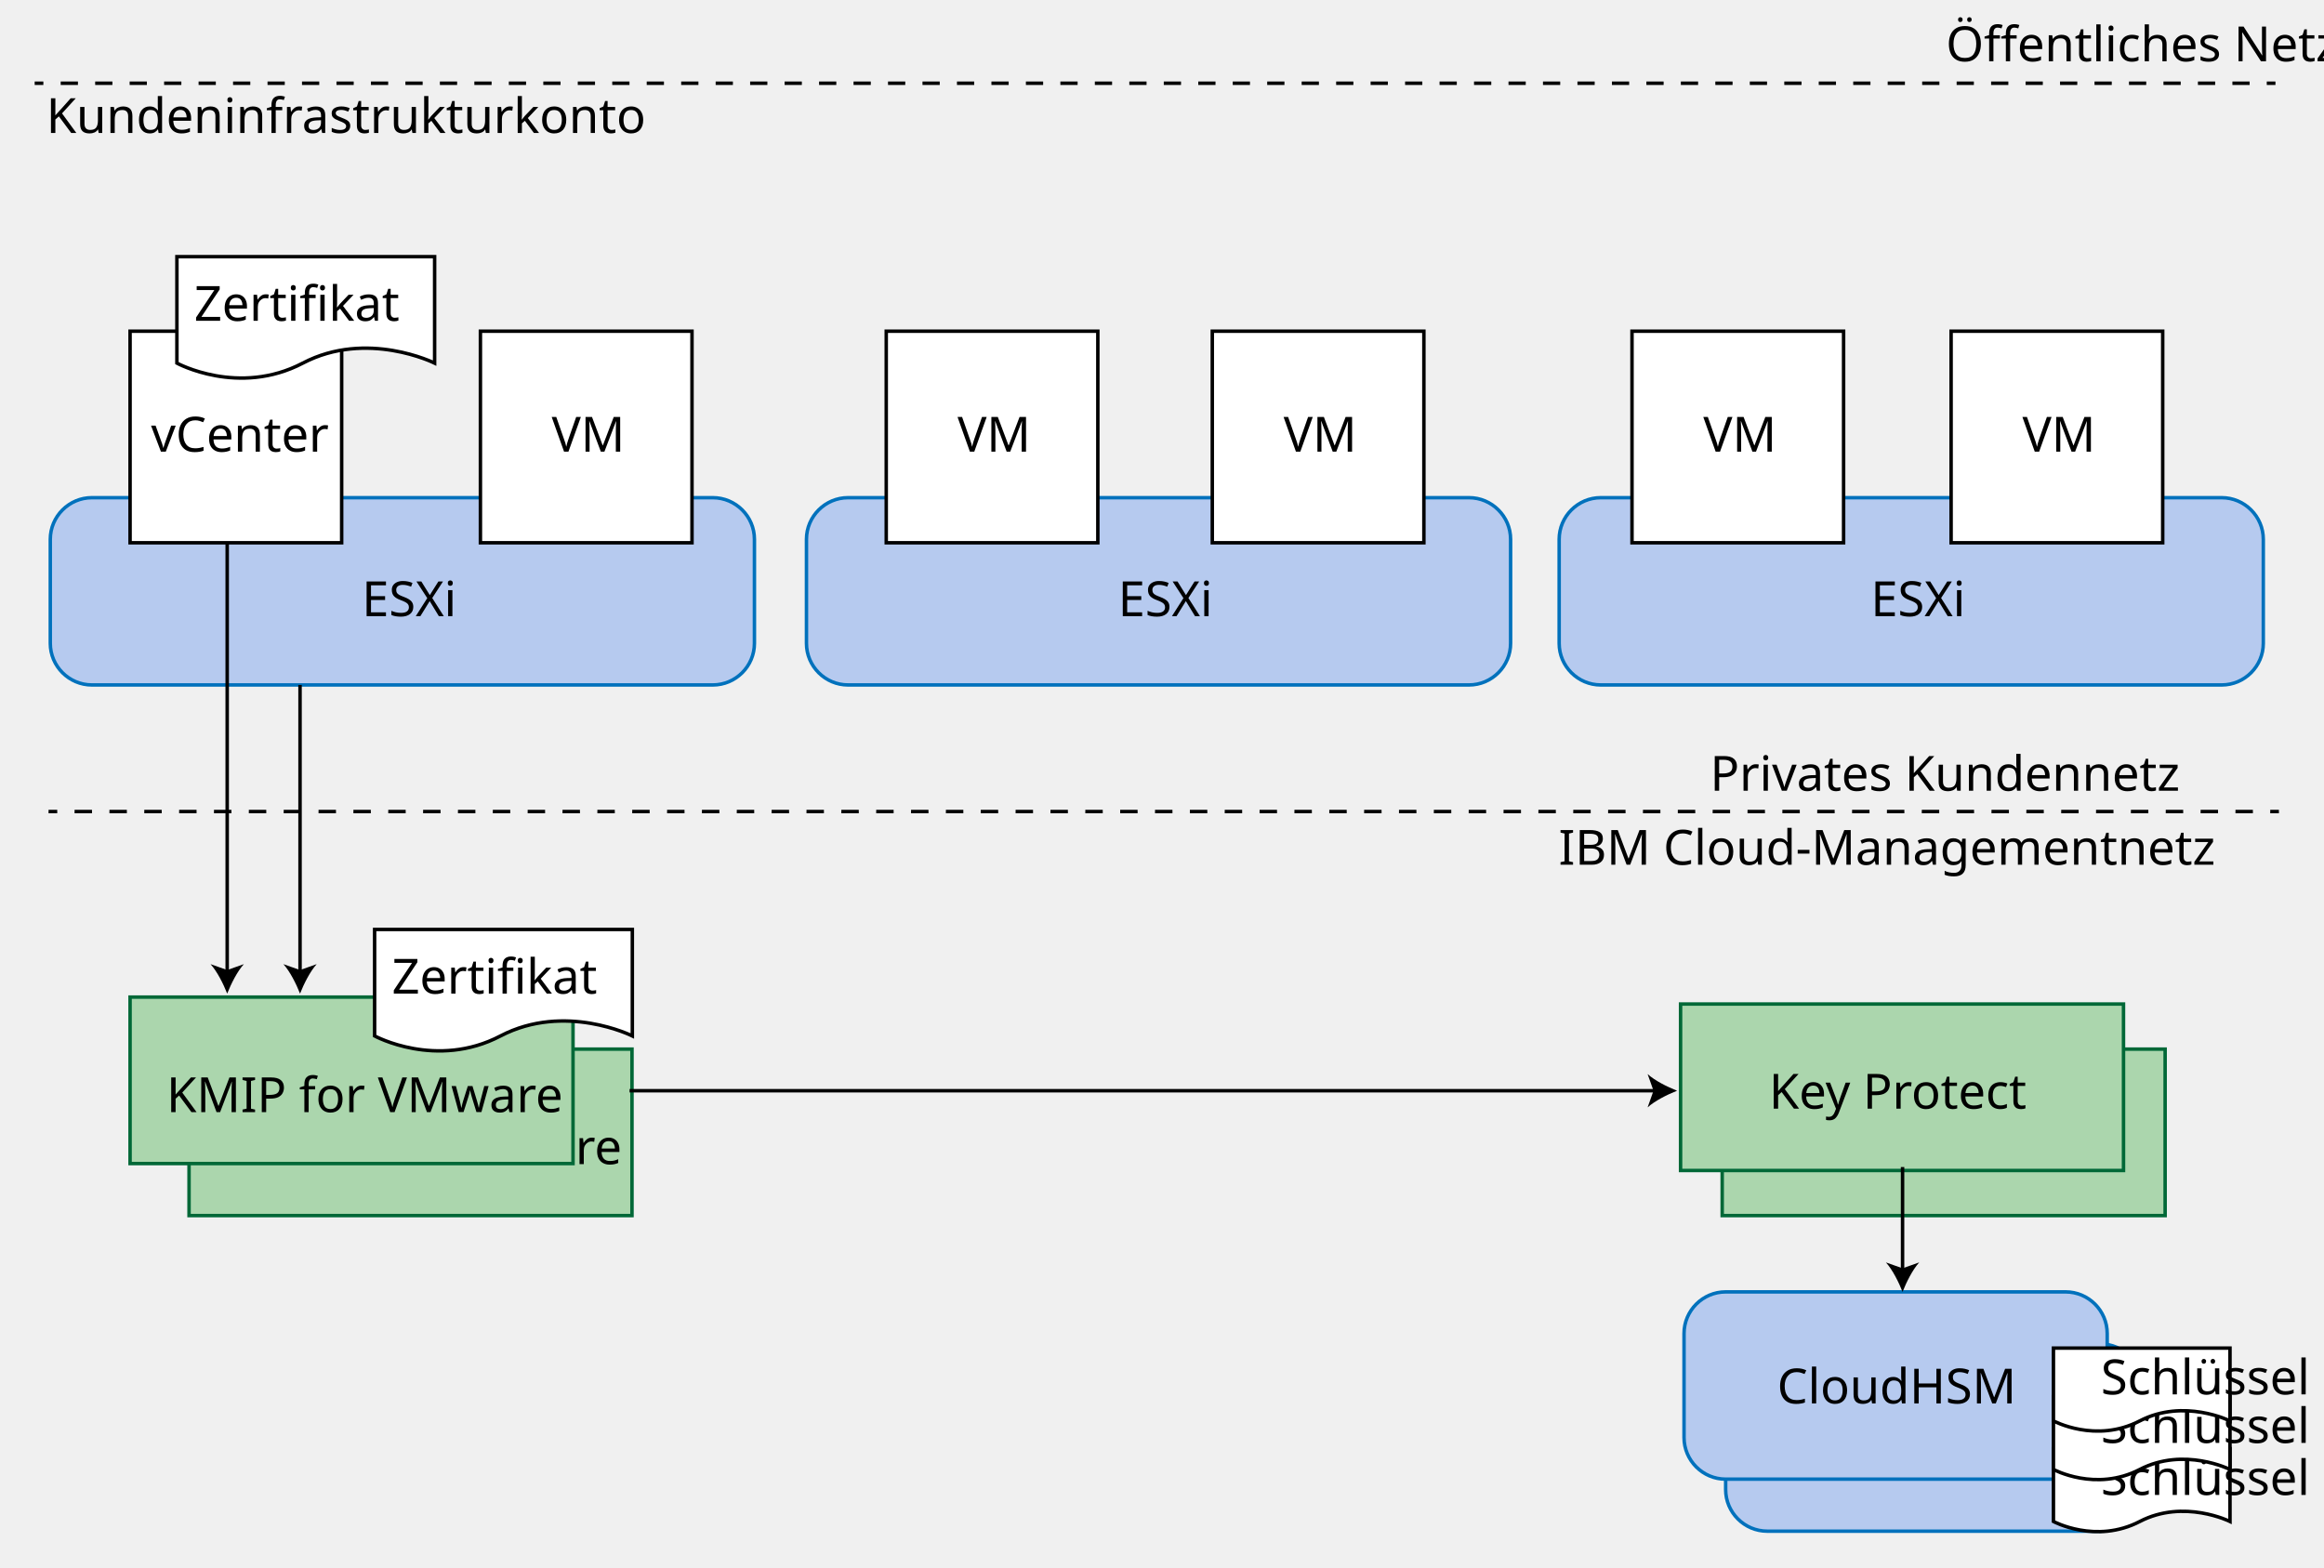
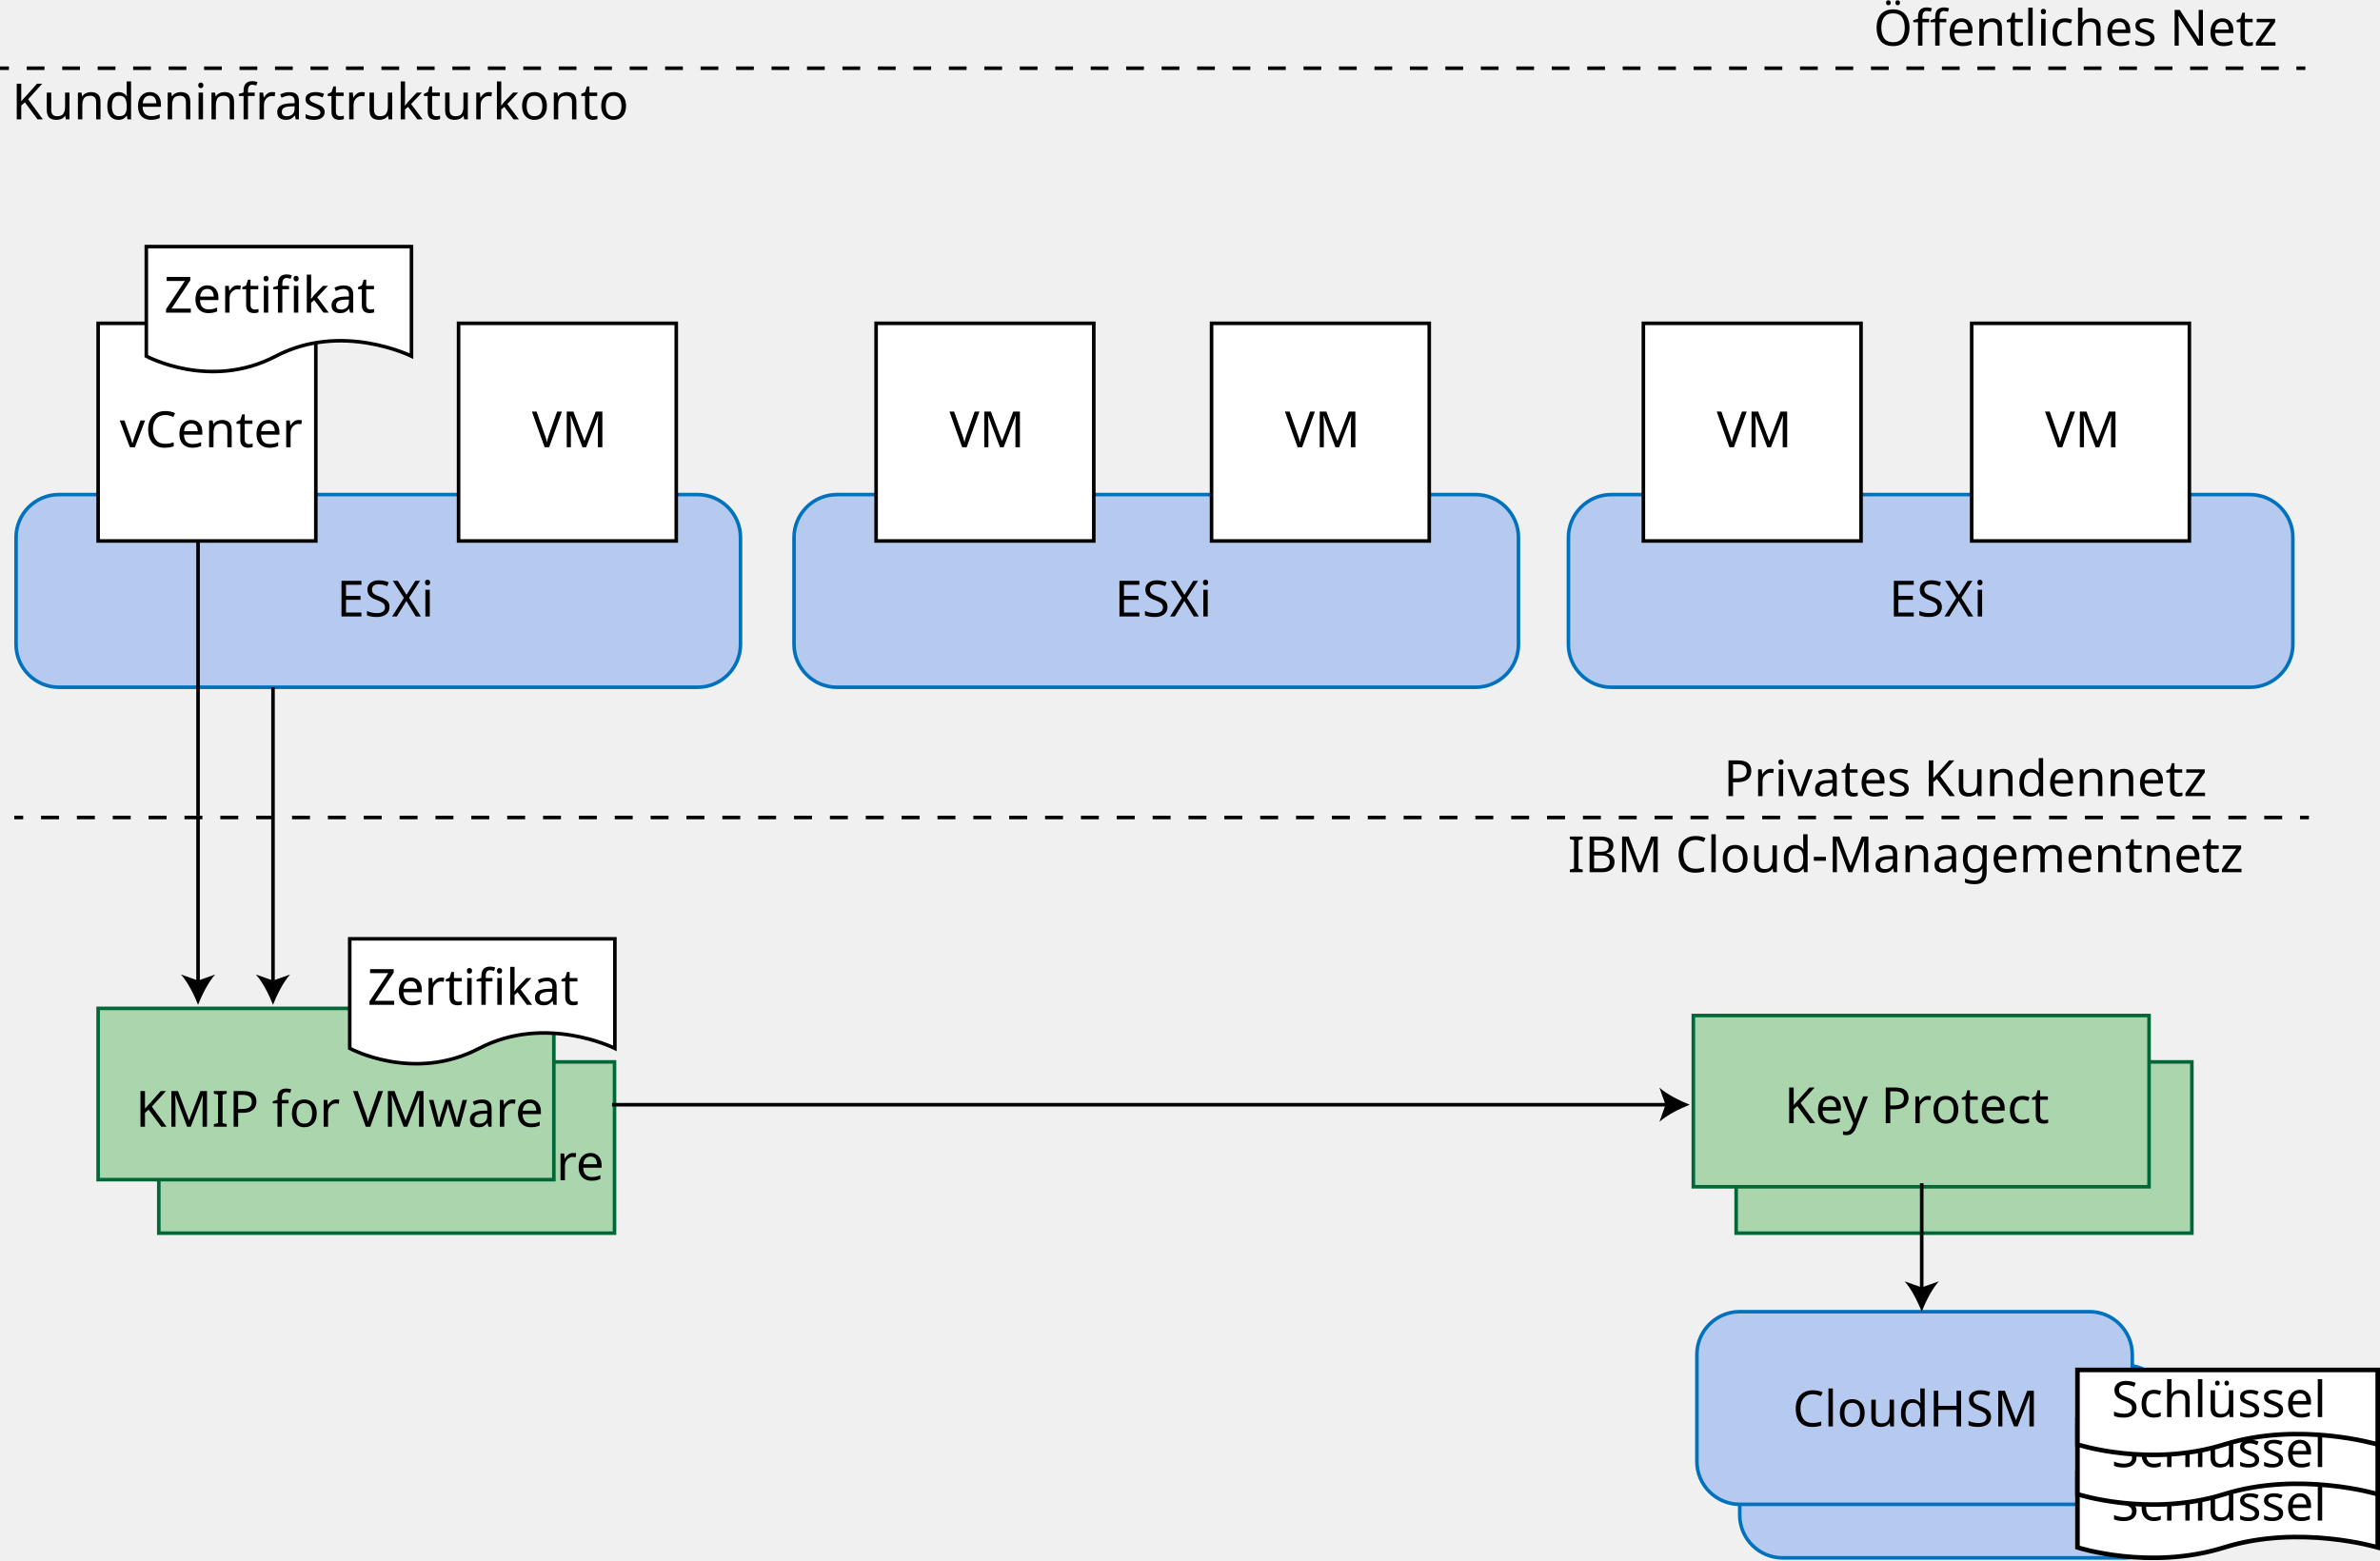
- <svg xmlns="http://www.w3.org/2000/svg" version="1.1" x="0px" y="0px" viewBox="0 0 670 452" style="enable-background:new 0 0 670 452;" xml:space="preserve">
-   <style type="text/css">
+ <svg xmlns="http://www.w3.org/2000/svg" version="1.1" x="0px" y="0px" viewBox="0 0 666.918 437.252" xml:space="preserve" id="svg221" width="666.918" height="437.252">
+   <defs id="defs225">
+ 	
+ 
+ 	
+ 
+ 	
+ 
+ 	
+ 
+ 	
+ 	
+ 
+ 	
+ 
+ 		
+ 		
+ 	
+ 			
+ 			
+ 			
+ 		
+ 				
+ 				
+ 
+ 			
+ 				
+ 				
+ 
+ 			
+ 				
+ 				
+ 
+ 			</defs>
+   <style type="text/css" id="style2">
	.st0{fill:#B6CAEF;stroke:#0071BC;stroke-miterlimit:10;}
	.st1{font-family:'IBMPlexSans';}
	.st2{font-size:14px;}
	.st3{fill:#FFFFFF;}
	.st4{fill:#FFFFFF;stroke:#000000;stroke-miterlimit:10;}
	.st5{fill:#ABD6AD;stroke:#006837;stroke-miterlimit:10;}
	.st6{fill:none;stroke:#000000;stroke-miterlimit:10;}
	.st7{fill:none;stroke:#000000;stroke-miterlimit:10;stroke-dasharray:4.969,4.969;}
	.st8{fill:none;stroke:#000000;stroke-miterlimit:10;stroke-dasharray:5.024,5.024;}
</style>
-   <g id="vCenter_VM_ESXi">
+   <g id="vCenter_VM_ESXi" transform="translate(-10,-4.883297)">
    <g id="ESXi_1">
-       <path class="st0" d="M205.5,197.5h-179c-6.6,0-12-5.4-12-12v-30c0-6.6,5.4-12,12-12h179c6.6,0,12,5.4,12,12v30    C217.5,192.1,212.1,197.5,205.5,197.5z" />
-       <text transform="matrix(1 0 0 1 104.3335 177.6665)" class="st1 st2">ESXi</text>
+       <path class="st0" d="m 205.5,197.5 h -179 c -6.6,0 -12,-5.4 -12,-12 v -30 c 0,-6.6 5.4,-12 12,-12 h 179 c 6.6,0 12,5.4 12,12 v 30 c 0,6.6 -5.4,12 -12,12 z" id="path4" style="fill:#b6caef;stroke:#0071bc;stroke-miterlimit:10" />
+       <text transform="translate(104.3335,177.6665)" class="st1 st2" id="text6" style="font-size:14px;font-family:IBMPlexSans">
+         <tspan id="tspan7" x="0" y="0">ESXi</tspan>
+       </text>
    </g>
    <g id="ESXi_1_1_">
-       <path class="st0" d="M423.5,197.5h-179c-6.6,0-12-5.4-12-12v-30c0-6.6,5.4-12,12-12h179c6.6,0,12,5.4,12,12v30    C435.5,192.1,430.1,197.5,423.5,197.5z" />
-       <text transform="matrix(1 0 0 1 322.3335 177.6665)" class="st1 st2">ESXi</text>
+       <path class="st0" d="m 423.5,197.5 h -179 c -6.6,0 -12,-5.4 -12,-12 v -30 c 0,-6.6 5.4,-12 12,-12 h 179 c 6.6,0 12,5.4 12,12 v 30 c 0,6.6 -5.4,12 -12,12 z" id="path9" style="fill:#b6caef;stroke:#0071bc;stroke-miterlimit:10" />
+       <text transform="translate(322.3335,177.6665)" class="st1 st2" id="text11" style="font-size:14px;font-family:IBMPlexSans">
+         <tspan id="tspan12" x="0" y="0">ESXi</tspan>
+       </text>
    </g>
    <g id="ESXi_1_2_">
-       <path class="st0" d="M640.5,197.5h-179c-6.6,0-12-5.4-12-12v-30c0-6.6,5.4-12,12-12h179c6.6,0,12,5.4,12,12v30    C652.5,192.1,647.1,197.5,640.5,197.5z" />
-       <text transform="matrix(1 0 0 1 539.3335 177.6665)" class="st1 st2">ESXi</text>
+       <path class="st0" d="m 640.5,197.5 h -179 c -6.6,0 -12,-5.4 -12,-12 v -30 c 0,-6.6 5.4,-12 12,-12 h 179 c 6.6,0 12,5.4 12,12 v 30 c 0,6.6 -5.4,12 -12,12 z" id="path14" style="fill:#b6caef;stroke:#0071bc;stroke-miterlimit:10" />
+       <text transform="translate(539.3335,177.6665)" class="st1 st2" id="text16" style="font-size:14px;font-family:IBMPlexSans">
+         <tspan id="tspan17" x="0" y="0">ESXi</tspan>
+       </text>
    </g>
    <g id="vCenter">
-       <g>
-         <rect x="37.5" y="95.5" class="st3" width="61" height="61" />
-         <path d="M98,96v60H38V96H98 M99,95H37v62h62V95L99,95z" />
-       </g>
-       <text transform="matrix(1 0 0 1 43.5493 130.228)" class="st1 st2">vCenter</text>
+       <g id="g23">
+         <rect x="37.5" y="95.5" class="st3" width="61" height="61" id="rect19" style="fill:#ffffff" />
+         <path d="m 98,96 v 60 H 38 V 96 h 60 m 1,-1 H 37 v 62 h 62 z" id="path21" />
+       </g>
+       <text transform="translate(43.5493,130.228)" class="st1 st2" id="text25" style="font-size:14px;font-family:IBMPlexSans">
+         <tspan id="tspan24" x="0" y="0">vCenter</tspan>
+       </text>
    </g>
    <g id="VM1">
-       <g>
-         <rect x="138.5" y="95.5" class="st3" width="61" height="61" />
-         <path d="M199,96v60h-60V96H199 M200,95h-62v62h62V95L200,95z" />
-       </g>
-       <text transform="matrix(1 0 0 1 159.053 130.228)" class="st1 st2">VM</text>
+       <g id="g32">
+         <rect x="138.5" y="95.5" class="st3" width="61" height="61" id="rect28" style="fill:#ffffff" />
+         <path d="m 199,96 v 60 H 139 V 96 h 60 m 1,-1 h -62 v 62 h 62 z" id="path30" />
+       </g>
+       <text transform="translate(159.053,130.228)" class="st1 st2" id="text34" style="font-size:14px;font-family:IBMPlexSans">
+         <tspan id="tspan31" x="0" y="0">VM</tspan>
+       </text>
    </g>
    <g id="VM2">
-       <g>
-         <rect x="255.5" y="95.5" class="st3" width="61" height="61" />
-         <path d="M316,96v60h-60V96H316 M317,95h-62v62h62V95L317,95z" />
-       </g>
-       <text transform="matrix(1 0 0 1 276.053 130.228)" class="st1 st2">VM</text>
+       <g id="g41">
+         <rect x="255.5" y="95.5" class="st3" width="61" height="61" id="rect37" style="fill:#ffffff" />
+         <path d="m 316,96 v 60 H 256 V 96 h 60 m 1,-1 h -62 v 62 h 62 z" id="path39" />
+       </g>
+       <text transform="translate(276.053,130.228)" class="st1 st2" id="text43" style="font-size:14px;font-family:IBMPlexSans">
+         <tspan id="tspan38" x="0" y="0">VM</tspan>
+       </text>
    </g>
    <g id="VM3">
-       <g>
-         <rect x="349.5" y="95.5" class="st3" width="61" height="61" />
-         <path d="M410,96v60h-60V96H410 M411,95h-62v62h62V95L411,95z" />
-       </g>
-       <text transform="matrix(1 0 0 1 370.053 130.228)" class="st1 st2">VM</text>
+       <g id="g50">
+         <rect x="349.5" y="95.5" class="st3" width="61" height="61" id="rect46" style="fill:#ffffff" />
+         <path d="m 410,96 v 60 H 350 V 96 h 60 m 1,-1 h -62 v 62 h 62 z" id="path48" />
+       </g>
+       <text transform="translate(370.053,130.228)" class="st1 st2" id="text52" style="font-size:14px;font-family:IBMPlexSans">
+         <tspan id="tspan45" x="0" y="0">VM</tspan>
+       </text>
    </g>
    <g id="VM4">
-       <g>
-         <rect x="470.5" y="95.5" class="st3" width="61" height="61" />
-         <path d="M531,96v60h-60V96H531 M532,95h-62v62h62V95L532,95z" />
-       </g>
-       <text transform="matrix(1 0 0 1 491.053 130.228)" class="st1 st2">VM</text>
+       <g id="g59">
+         <rect x="470.5" y="95.5" class="st3" width="61" height="61" id="rect55" style="fill:#ffffff" />
+         <path d="m 531,96 v 60 H 471 V 96 h 60 m 1,-1 h -62 v 62 h 62 z" id="path57" />
+       </g>
+       <text transform="translate(491.053,130.228)" class="st1 st2" id="text61" style="font-size:14px;font-family:IBMPlexSans">
+         <tspan id="tspan52" x="0" y="0">VM</tspan>
+       </text>
    </g>
    <g id="VM5">
-       <g>
-         <rect x="562.5" y="95.5" class="st3" width="61" height="61" />
-         <path d="M623,96v60h-60V96H623 M624,95h-62v62h62V95L624,95z" />
-       </g>
-       <text transform="matrix(1 0 0 1 583.053 130.228)" class="st1 st2">VM</text>
+       <g id="g68">
+         <rect x="562.5" y="95.5" class="st3" width="61" height="61" id="rect64" style="fill:#ffffff" />
+         <path d="m 623,96 v 60 H 563 V 96 h 60 m 1,-1 h -62 v 62 h 62 z" id="path66" />
+       </g>
+       <text transform="translate(583.053,130.228)" class="st1 st2" id="text70" style="font-size:14px;font-family:IBMPlexSans">
+         <tspan id="tspan59" x="0" y="0">VM</tspan>
+       </text>
    </g>
    <g id="certificate_top">
-       <path class="st4" d="M51,74v30.7c0,0,17.8,9.7,36.3,0s38,0,38,0V74H51z" />
-       <text transform="matrix(1 0 0 1 56 92.5)" class="st1 st2">Zertifikat</text>
-     </g>
-   </g>
-   <g id="KMIP">
-     <g>
-       <g>
-         <g>
-           <rect x="54.5" y="302.5" class="st5" width="127.7" height="48" />
-           <text transform="matrix(1 0 0 1 65 335.667)" class="st1 st2">KMIP for VMware</text>
-         </g>
-         <g>
-           <rect x="37.5" y="287.5" class="st5" width="127.7" height="48" />
-           <text transform="matrix(1 0 0 1 48 320.667)" class="st1 st2">KMIP for VMware</text>
+       <path class="st4" d="m 51,74 v 30.7 c 0,0 17.8,9.7 36.3,0 18.5,-9.7 38,0 38,0 V 74 Z" id="path73" style="fill:#ffffff;stroke:#000000;stroke-miterlimit:10" />
+       <text transform="translate(56,92.5)" class="st1 st2" id="text75" style="font-size:14px;font-family:IBMPlexSans">
+         <tspan id="tspan64" x="0" y="0">Zertifikat</tspan>
+       </text>
+     </g>
+   </g>
+   <g id="KMIP" transform="translate(-10,-4.883297)">
+     <g id="g98">
+       <g id="g91">
+         <g id="g83">
+           <rect x="54.5" y="302.5" class="st5" width="127.7" height="48" id="rect79" style="fill:#abd6ad;stroke:#006837;stroke-miterlimit:10" />
+           <text transform="translate(65,335.667)" class="st1 st2" id="text81" style="font-size:14px;font-family:IBMPlexSans">
+             <tspan id="tspan70" x="0" y="0">KMIP for VMware</tspan>
+           </text>
+         </g>
+         <g id="g89">
+           <rect x="37.5" y="287.5" class="st5" width="127.7" height="48" id="rect85" style="fill:#abd6ad;stroke:#006837;stroke-miterlimit:10" />
+           <text transform="translate(48,320.667)" class="st1 st2" id="text87" style="font-size:14px;font-family:IBMPlexSans">
+             <tspan id="tspan75" x="0" y="0">KMIP for VMware</tspan>
+           </text>
        </g>
      </g>
      <g id="certificate_top_1_">
-         <path class="st4" d="M108,268v30.7c0,0,17.8,9.7,36.3,0c18.6-9.7,38,0,38,0V268H108z" />
-         <text transform="matrix(1 0 0 1 113 286.5)" class="st1 st2">Zertifikat</text>
-       </g>
-     </g>
-   </g>
-   <g id="Key_protect">
-     <g>
-       <g>
-         <rect x="496.5" y="302.5" class="st5" width="127.7" height="48" />
-         <text transform="matrix(1 0 0 1 522 332.667)" class="st1 st2">Key Protect</text>
-       </g>
-       <g>
-         <rect x="484.5" y="289.5" class="st5" width="127.7" height="48" />
-         <text transform="matrix(1 0 0 1 510 319.667)" class="st1 st2">Key Protect</text>
-       </g>
-     </g>
-   </g>
-   <g id="CloudHSM_and_Key">
-     <g>
-       <g>
-         <g>
-           <path class="st0" d="M605.5,441.5h-96c-6.6,0-12-5.4-12-12v-30c0-6.6,5.4-12,12-12h96c6.6,0,12,5.4,12,12v30      C617.5,436.1,612.1,441.5,605.5,441.5z" />
-           <text transform="matrix(1 0 0 1 530.333 419.667)" class="st1 st2">CloudHSM</text>
-         </g>
-         <g>
-           <path class="st0" d="M595.5,426.5h-98c-6.6,0-12-5.4-12-12v-30c0-6.6,5.4-12,12-12h98c6.6,0,12,5.4,12,12v30      C607.5,421.1,602.1,426.5,595.5,426.5z" />
-           <text transform="matrix(1 0 0 1 512.333 404.667)" class="st1 st2">CloudHSM</text>
-         </g>
-       </g>
-       <g>
-         <g>
-           <path class="st4" d="M592,417.7v21c0,0,12.2,6.6,24.9,0s26,0,26,0v-21H592z" />
-           <text transform="matrix(1 0 0 1 605.6666 431.0458)" class="st1 st2">Schlüssel</text>
-         </g>
-         <g>
-           <path class="st4" d="M592,402.7v21c0,0,12.2,6.6,24.9,0s26,0,26,0v-21H592z" />
-           <text transform="matrix(1 0 0 1 605.6666 416.0458)" class="st1 st2">Schlüssel</text>
-         </g>
-         <g>
-           <path class="st4" d="M592,388.7v21c0,0,12.2,6.6,24.9,0s26,0,26,0v-21H592z" />
-           <text transform="matrix(1 0 0 1 605.6666 402.0458)" class="st1 st2">Schlüssel</text>
-         </g>
-       </g>
-     </g>
-   </g>
-   <g id="dash_lines_and_text_around">
-     <text transform="matrix(1 0 0 1 13.3335 38.3335)" class="st1 st2">Kundeninfrastrukturkonto</text>
-     <text transform="matrix(1 0 0 1 561 17.6665)" class="st1 st2">Öffentliches Netz</text>
-     <text transform="matrix(1 0 0 1 493 228)" class="st1 st2">Privates Kundennetz</text>
-     <text transform="matrix(1 0 0 1 449.333 249.333)" class="st1 st2">IBM Cloud-Managementnetz</text>
-     <g id="top_dash_line">
-       <g>
-         <line class="st6" x1="10" y1="24" x2="12.5" y2="24" />
-         <line class="st7" x1="17.5" y1="24" x2="651" y2="24" />
-         <line class="st6" x1="653.5" y1="24" x2="656" y2="24" />
-       </g>
-     </g>
-     <g id="second_dash_line">
-       <g>
-         <line class="st6" x1="14" y1="234" x2="16.5" y2="234" />
-         <line class="st8" x1="21.5" y1="234" x2="652" y2="234" />
-         <line class="st6" x1="654.5" y1="234" x2="657" y2="234" />
-       </g>
-     </g>
-   </g>
-   <g id="arrows">
-     <g>
-       <g>
-         <line class="st6" x1="65.5" y1="156.5" x2="65.5" y2="280.5" />
-         <g>
-           <path d="M65.5,286.5c-1.1-2.8-2.9-6.4-4.8-8.5l4.8,1.7l4.8-1.7C68.4,280.1,66.6,283.7,65.5,286.5z" />
-         </g>
-       </g>
-     </g>
-     <g>
-       <g>
-         <line class="st6" x1="86.5" y1="197.5" x2="86.5" y2="280.5" />
-         <g>
-           <path d="M86.5,286.5c-1.1-2.8-2.9-6.4-4.8-8.5l4.8,1.7l4.8-1.7C89.4,280.1,87.6,283.7,86.5,286.5z" />
-         </g>
-       </g>
-     </g>
-     <g>
-       <g>
-         <line class="st6" x1="181.5" y1="314.5" x2="477.5" y2="314.5" />
-         <g>
-           <path d="M483.5,314.5c-2.8,1.1-6.4,2.9-8.5,4.8l1.7-4.8l-1.7-4.8C477.1,311.6,480.7,313.4,483.5,314.5z" />
-         </g>
-       </g>
-     </g>
-     <g>
-       <g>
-         <line class="st6" x1="548.5" y1="336.5" x2="548.5" y2="366.5" />
-         <g>
-           <path d="M548.5,372.5c-1.1-2.8-2.9-6.4-4.8-8.5l4.8,1.7l4.8-1.7C551.4,366.1,549.6,369.7,548.5,372.5z" />
+         <path class="st4" d="m 108,268 v 30.7 c 0,0 17.8,9.7 36.3,0 18.6,-9.7 38,0 38,0 V 268 Z" id="path93" style="fill:#ffffff;stroke:#000000;stroke-miterlimit:10" />
+         <text transform="translate(113,286.5)" class="st1 st2" id="text95" style="font-size:14px;font-family:IBMPlexSans">
+           <tspan id="tspan81" x="0" y="0">Zertifikat</tspan>
+         </text>
+       </g>
+     </g>
+   </g>
+   <g id="Key_protect" transform="translate(-10,-4.883297)">
+     <g id="g113">
+       <g id="g105">
+         <rect x="496.5" y="302.5" class="st5" width="127.7" height="48" id="rect101" style="fill:#abd6ad;stroke:#006837;stroke-miterlimit:10" />
+         <text transform="translate(522,332.667)" class="st1 st2" id="text103" style="font-size:14px;font-family:IBMPlexSans">
+           <tspan id="tspan88" x="0" y="0">Key Protect</tspan>
+         </text>
+       </g>
+       <g id="g111">
+         <rect x="484.5" y="289.5" class="st5" width="127.7" height="48" id="rect107" style="fill:#abd6ad;stroke:#006837;stroke-miterlimit:10" />
+         <text transform="translate(510,319.667)" class="st1 st2" id="text109" style="font-size:14px;font-family:IBMPlexSans">
+           <tspan id="tspan93" x="0" y="0">Key Protect</tspan>
+         </text>
+       </g>
+     </g>
+   </g>
+   <g id="g308" transform="translate(-10,-4.883297)">
+     <g id="g128">
+       <g id="g120">
+         <path style="fill:#b6caef;stroke:#0071bc;stroke-miterlimit:10" id="path116" d="m 605.5,441.5 h -96 c -6.6,0 -12,-5.4 -12,-12 v -30 c 0,-6.6 5.4,-12 12,-12 h 96 c 6.6,0 12,5.4 12,12 v 30 c 0,6.6 -5.4,12 -12,12 z" class="st0" />
+         <text style="font-size:14px;font-family:IBMPlexSans" id="text118" class="st1 st2" transform="translate(530.333,419.667)">
+           <tspan y="0" x="0" id="tspan100">CloudHSM</tspan>
+         </text>
+       </g>
+       <g id="g126">
+         <path style="fill:#b6caef;stroke:#0071bc;stroke-miterlimit:10" id="path122" d="m 595.5,426.5 h -98 c -6.6,0 -12,-5.4 -12,-12 v -30 c 0,-6.6 5.4,-12 12,-12 h 98 c 6.6,0 12,5.4 12,12 v 30 c 0,6.6 -5.4,12 -12,12 z" class="st0" />
+         <text style="font-size:14px;font-family:IBMPlexSans" id="text124" class="st1 st2" transform="translate(512.333,404.667)">
+           <tspan y="0" x="0" id="tspan105">CloudHSM</tspan>
+         </text>
+       </g>
+     </g>
+     <g id="g284">
+       <g id="g270">
+         <path style="fill:#ffffff;stroke:#000000;stroke-width:1.282;stroke-miterlimit:10" id="path130" d="m 592.141,417.687 v 20.888 c 0,0 20.166,6.565 41.159,0 20.993,-6.565 42.977,0 42.977,0 V 417.687 Z" class="st4" />
+         <text y="431.046" x="601.667" style="font-size:14px;font-family:IBMPlexSans" id="text132" class="st1 st2">
+           <tspan y="431.046" x="601.667" id="tspan111">Schlüssel</tspan>
+         </text>
+       </g>
+       <g id="g265">
+         <path style="fill:#ffffff;stroke:#000000;stroke-width:1.282;stroke-miterlimit:10" id="path136" d="m 592.141,402.766 v 20.888 c 0,0 20.166,6.565 41.159,0 20.993,-6.565 42.977,0 42.977,0 v -20.888 z" class="st4" />
+         <text y="416.046" x="601.667" style="font-size:14px;font-family:IBMPlexSans" id="text138" class="st1 st2">
+           <tspan y="416.046" x="601.667" id="tspan116">Schlüssel</tspan>
+         </text>
+       </g>
+       <g id="g260">
+         <path style="fill:#ffffff;stroke:#000000;stroke-width:1.282;stroke-miterlimit:10" id="path142" d="m 592.141,388.841 v 20.888 c 0,0 20.166,6.565 41.159,0 20.993,-6.565 42.977,0 42.977,0 v -20.888 z" class="st4" />
+         <text y="402.046" x="601.667" style="font-size:14px;font-family:IBMPlexSans" id="text144" class="st1 st2">
+           <tspan y="402.046" x="601.667" id="tspan121">Schlüssel</tspan>
+         </text>
+       </g>
+     </g>
+   </g>
+   <text style="font-size:14px;font-family:IBMPlexSans" id="text153" class="st1 st2" x="3.333" y="33.45">
+     <tspan y="33.45" x="3.333" id="tspan128">Kundeninfrastrukturkonto</tspan>
+   </text>
+   <text style="font-size:14px;font-family:IBMPlexSans" id="text155" class="st1 st2" x="525" y="12.783">
+     <tspan y="12.783" x="525" id="tspan131">Öffentliches Netz</tspan>
+   </text>
+   <text style="font-size:14px;font-family:IBMPlexSans" id="text157" class="st1 st2" x="483" y="223.117">
+     <tspan y="223.117" x="483" id="tspan134">Privates Kundennetz</tspan>
+   </text>
+   <text style="font-size:14px;font-family:IBMPlexSans" id="text159" class="st1 st2" x="439.333" y="244.45">
+     <tspan y="244.45" x="439.333" id="tspan137">IBM Cloud-Managementnetz</tspan>
+   </text>
+   <g id="top_dash_line" transform="translate(-10,-4.883297)">
+     <g id="g167">
+       <line style="fill:none;stroke:#000000;stroke-miterlimit:10" id="line161" y2="24" x2="12.5" y1="24" x1="10" class="st6" />
+       <line style="fill:none;stroke:#000000;stroke-miterlimit:10;stroke-dasharray:4.969, 4.969" id="line163" y2="24" x2="651" y1="24" x1="17.5" class="st7" />
+       <line style="fill:none;stroke:#000000;stroke-miterlimit:10" id="line165" y2="24" x2="656" y1="24" x1="653.5" class="st6" />
+     </g>
+   </g>
+   <g id="second_dash_line" transform="translate(-10,-4.883297)">
+     <g id="g176">
+       <line style="fill:none;stroke:#000000;stroke-miterlimit:10" id="line170" y2="234" x2="16.5" y1="234" x1="14" class="st6" />
+       <line style="fill:none;stroke:#000000;stroke-miterlimit:10;stroke-dasharray:5.024, 5.024" id="line172" y2="234" x2="652" y1="234" x1="21.5" class="st8" />
+       <line style="fill:none;stroke:#000000;stroke-miterlimit:10" id="line174" y2="234" x2="657" y1="234" x1="654.5" class="st6" />
+     </g>
+   </g>
+   <g id="arrows" transform="translate(-10,-4.883297)">
+     <g id="g188">
+       <g id="g186">
+         <line class="st6" x1="65.5" y1="156.5" x2="65.5" y2="280.5" id="line180" style="fill:none;stroke:#000000;stroke-miterlimit:10" />
+         <g id="g184">
+           <path d="m 65.5,286.5 c -1.1,-2.8 -2.9,-6.4 -4.8,-8.5 l 4.8,1.7 4.8,-1.7 c -1.9,2.1 -3.7,5.7 -4.8,8.5 z" id="path182" />
+         </g>
+       </g>
+     </g>
+     <g id="g198">
+       <g id="g196">
+         <line class="st6" x1="86.5" y1="197.5" x2="86.5" y2="280.5" id="line190" style="fill:none;stroke:#000000;stroke-miterlimit:10" />
+         <g id="g194">
+           <path d="m 86.5,286.5 c -1.1,-2.8 -2.9,-6.4 -4.8,-8.5 l 4.8,1.7 4.8,-1.7 c -1.9,2.1 -3.7,5.7 -4.8,8.5 z" id="path192" />
+         </g>
+       </g>
+     </g>
+     <g id="g208">
+       <g id="g206">
+         <line class="st6" x1="181.5" y1="314.5" x2="477.5" y2="314.5" id="line200" style="fill:none;stroke:#000000;stroke-miterlimit:10" />
+         <g id="g204">
+           <path d="m 483.5,314.5 c -2.8,1.1 -6.4,2.9 -8.5,4.8 l 1.7,-4.8 -1.7,-4.8 c 2.1,1.9 5.7,3.7 8.5,4.8 z" id="path202" />
+         </g>
+       </g>
+     </g>
+     <g id="g218">
+       <g id="g216">
+         <line class="st6" x1="548.5" y1="336.5" x2="548.5" y2="366.5" id="line210" style="fill:none;stroke:#000000;stroke-miterlimit:10" />
+         <g id="g214">
+           <path d="m 548.5,372.5 c -1.1,-2.8 -2.9,-6.4 -4.8,-8.5 l 4.8,1.7 4.8,-1.7 c -1.9,2.1 -3.7,5.7 -4.8,8.5 z" id="path212" />
        </g>
      </g>
    </g>
  </g>
</svg>
